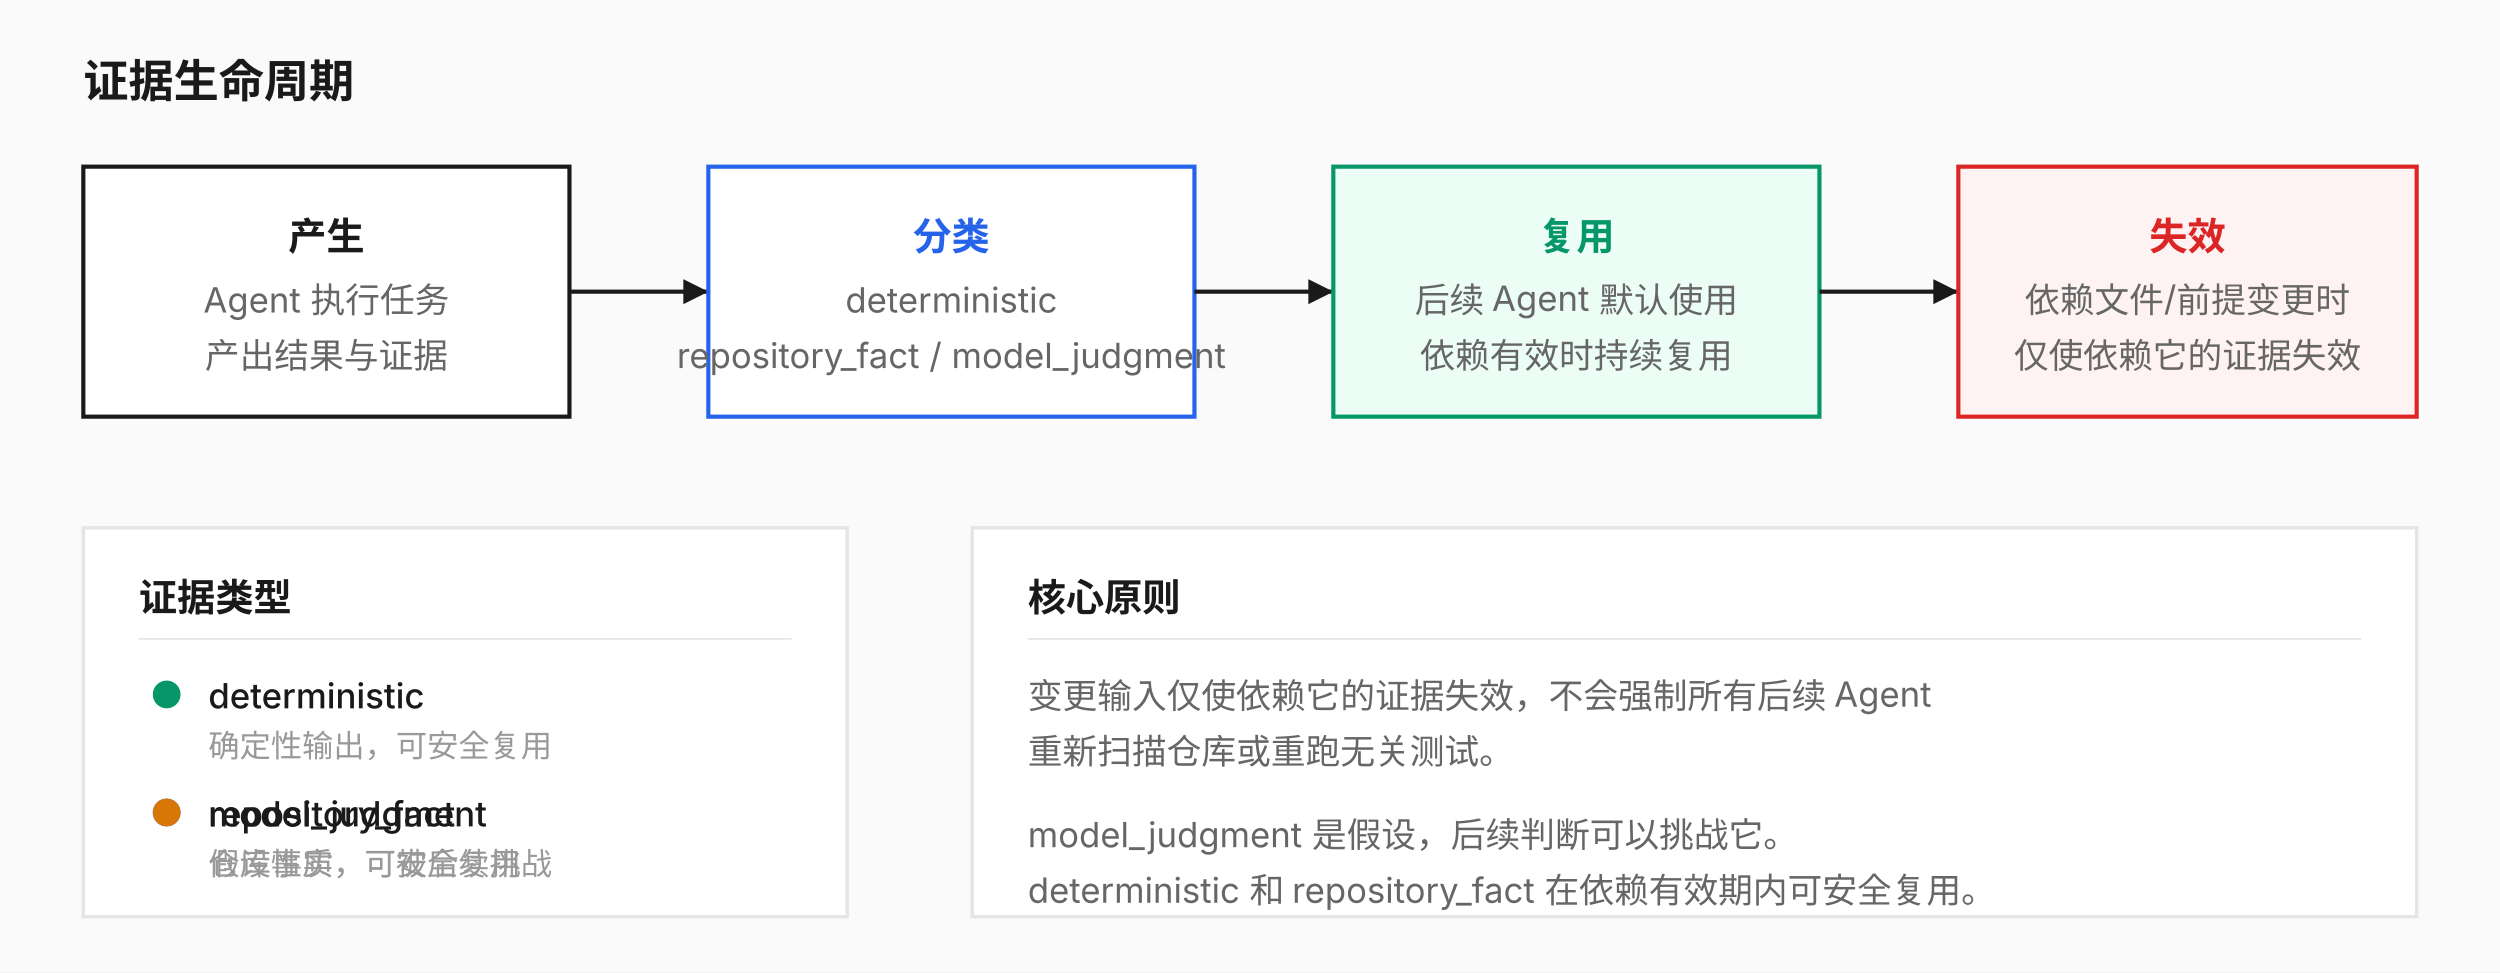
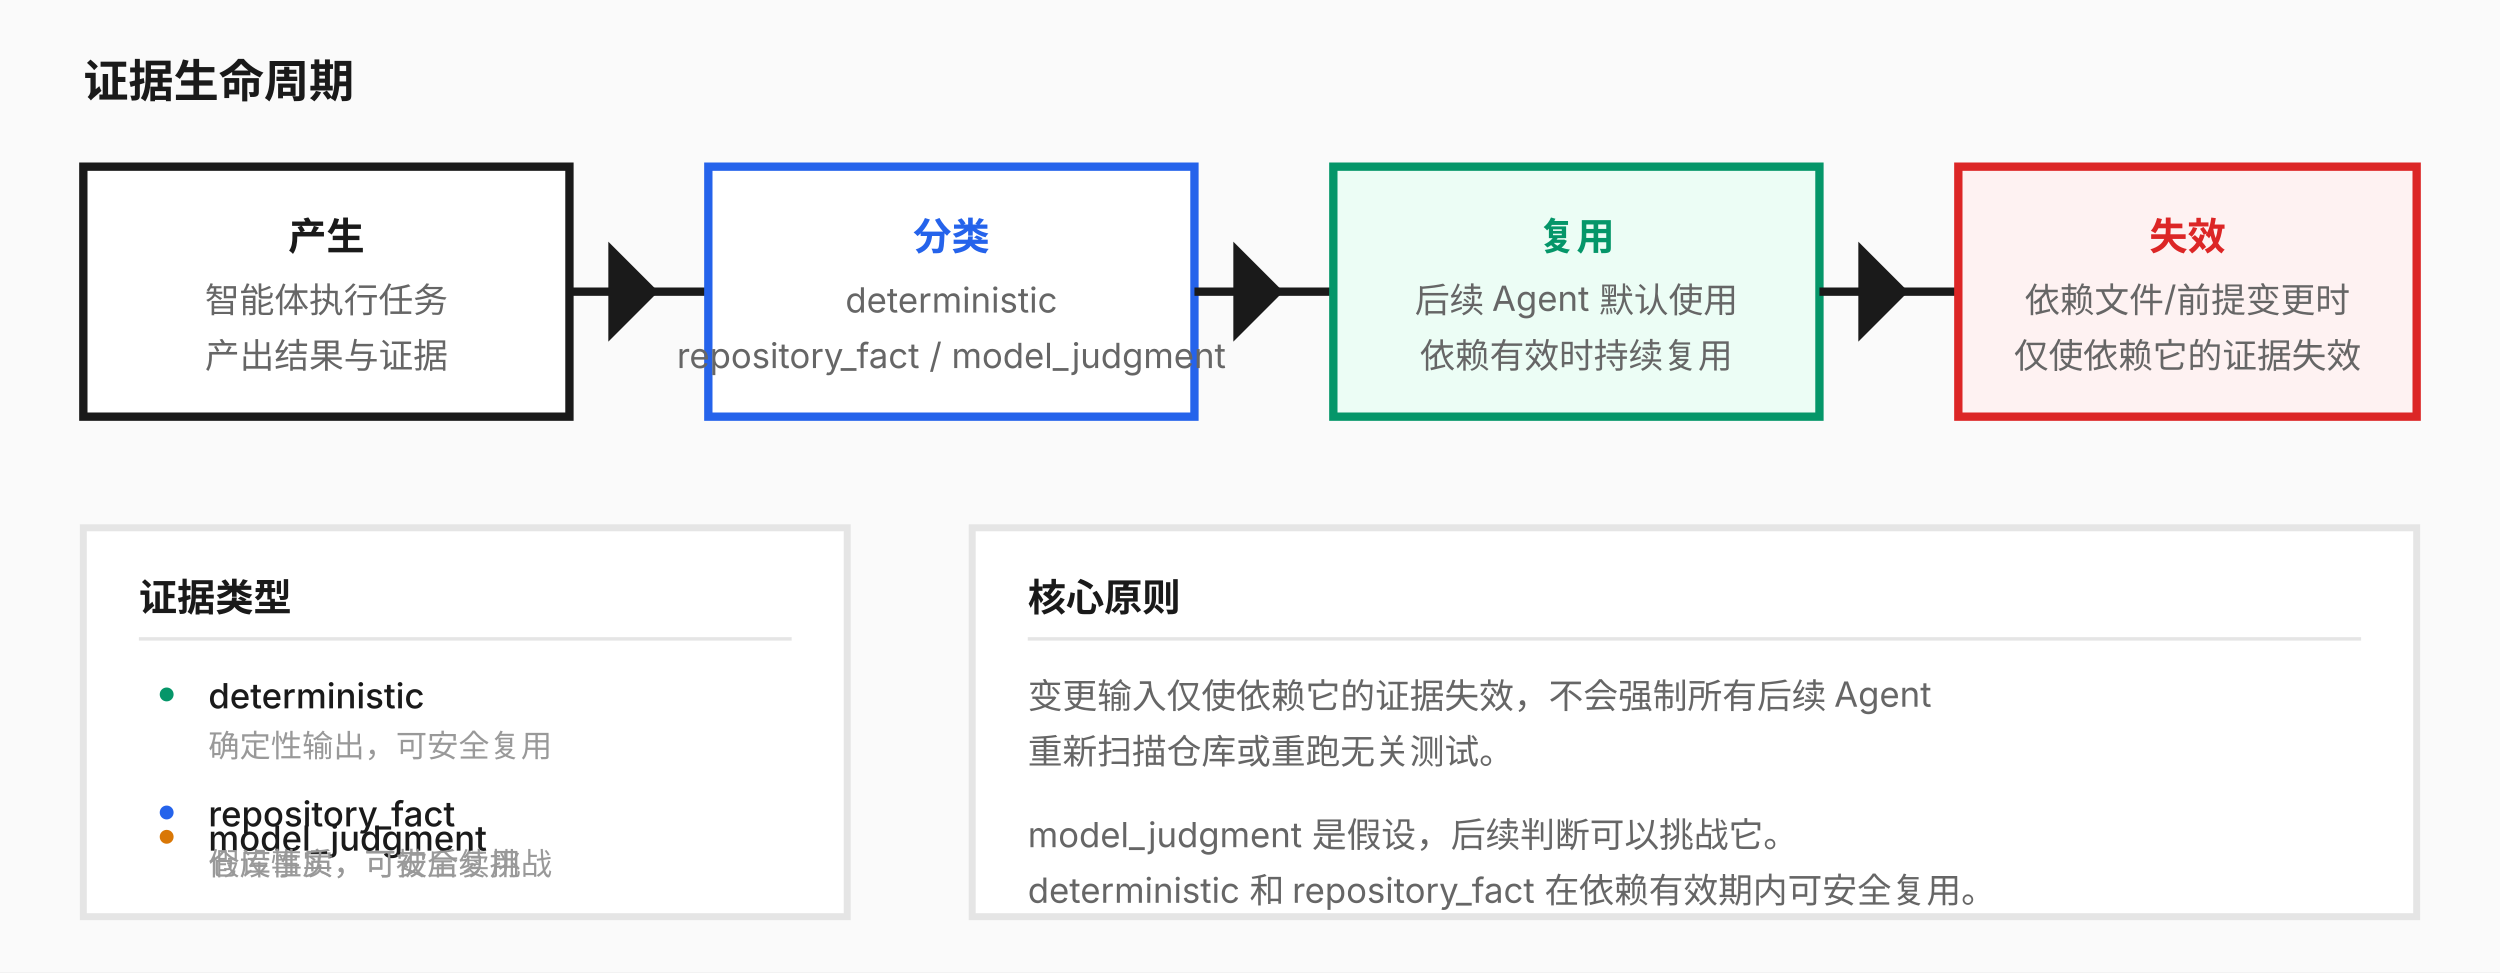
- <svg xmlns="http://www.w3.org/2000/svg" viewBox="0 0 720 280" fill="none" font-family="Inter, Helvetica, 'Noto Sans SC', sans-serif">
-   <rect width="720" height="280" fill="#fafafa" />
-   <text x="24" y="28" fill="#1a1a1a" font-size="13" font-weight="600">证据生命周期</text>
-   <rect x="24" y="48" width="140" height="72" rx="0" fill="#fff" stroke="#1a1a1a" stroke-width="1.2" />
-   <text x="94" y="72" text-anchor="middle" fill="#1a1a1a" font-size="11" font-weight="600">产生</text>
-   <text x="94" y="90" text-anchor="middle" fill="#666" font-size="10">Agent 执行任务</text>
-   <text x="94" y="106" text-anchor="middle" fill="#666" font-size="10">产出结果与证据</text>
-   <line x1="164" y1="84" x2="204" y2="84" stroke="#1a1a1a" stroke-width="1.2" marker-end="url(#e-arrow)" />
-   <rect x="204" y="48" width="140" height="72" rx="0" fill="#fff" stroke="#2563eb" stroke-width="1.2" />
-   <text x="274" y="72" text-anchor="middle" fill="#2563eb" font-size="11" font-weight="600">分类</text>
-   <text x="274" y="90" text-anchor="middle" fill="#666" font-size="10">deterministic</text>
-   <text x="274" y="106" text-anchor="middle" fill="#666" font-size="10">repository_fact / model_judgment</text>
-   <line x1="344" y1="84" x2="384" y2="84" stroke="#1a1a1a" stroke-width="1.2" marker-end="url(#e-arrow)" />
-   <rect x="384" y="48" width="140" height="72" rx="0" fill="#ecfdf5" stroke="#059669" stroke-width="1.2" />
-   <text x="454" y="72" text-anchor="middle" fill="#059669" font-size="11" font-weight="600">复用</text>
-   <text x="454" y="90" text-anchor="middle" fill="#666" font-size="10">后续 Agent 默认使用</text>
-   <text x="454" y="106" text-anchor="middle" fill="#666" font-size="10">依赖有效时持续复用</text>
-   <line x1="524" y1="84" x2="564" y2="84" stroke="#1a1a1a" stroke-width="1.2" marker-end="url(#e-arrow)" />
-   <rect x="564" y="48" width="132" height="72" rx="0" fill="#fef2f2" stroke="#dc2626" stroke-width="1.2" />
-   <text x="630" y="72" text-anchor="middle" fill="#dc2626" font-size="11" font-weight="600">失效</text>
-   <text x="630" y="90" text-anchor="middle" fill="#666" font-size="10">依赖文件/前提变更时</text>
-   <text x="630" y="106" text-anchor="middle" fill="#666" font-size="10">仅使依赖它的证据失效</text>
-   <rect x="24" y="152" width="220" height="112" rx="0" fill="#fff" stroke="#e5e5e5" stroke-width="1" />
-   <text x="40" y="176" fill="#1a1a1a" font-size="11" font-weight="600">证据类型</text>
-   <line x1="40" y1="184" x2="228" y2="184" stroke="#e5e5e5" stroke-width="0.5" />
-   <circle cx="48" cy="200" r="4" fill="#059669" />
-   <text x="60" y="204" fill="#1a1a1a" font-size="10" font-weight="500">deterministic</text>
-   <text x="60" y="218" fill="#999" font-size="9">确定性输出，可安全复用</text>
-   <circle cx="48" cy="234" r="4" fill="#2563eb" />
-   <text x="60" y="238" fill="#1a1a1a" font-size="10" font-weight="500">repository_fact</text>
-   <text x="60" y="252" fill="#999" font-size="9">仓库事实，可安全复用</text>
-   <circle cx="48" cy="248" r="4" fill="#d97706" transform="translate(0,-14)" />
-   <text x="60" y="252" fill="#1a1a1a" font-size="10" font-weight="500" transform="translate(0,-14)">model_judgment</text>
-   <text x="60" y="252" fill="#999" font-size="9" transform="translate(0,0)">假设性质，可被后续挑战</text>
-   <rect x="280" y="152" width="416" height="112" rx="0" fill="#fff" stroke="#e5e5e5" stroke-width="1" />
-   <text x="296" y="176" fill="#1a1a1a" font-size="11" font-weight="600">核心原则</text>
-   <line x1="296" y1="184" x2="680" y2="184" stroke="#e5e5e5" stroke-width="0.5" />
-   <text x="296" y="204" fill="#666" font-size="10">变更输入仅使依赖它的证据失效，不会强制所有后续 Agent</text>
-   <text x="296" y="220" fill="#666" font-size="10">重新扫描仓库或重跑无关测试。</text>
-   <text x="296" y="244" fill="#666" font-size="10">model_judgment 是假设，后续判断可以挑战它。</text>
-   <text x="296" y="260" fill="#666" font-size="10">deterministic 和 repository_fact 在依赖有效期内可安全复用。</text>
+ <svg xmlns="http://www.w3.org/2000/svg" viewBox="0 0 1440 560" fill="none" font-family="Inter, Helvetica, 'Noto Sans SC', sans-serif">
+   <rect width="1440" height="560" fill="#fafafa" />
+   <text x="48" y="56" fill="#1a1a1a" font-size="26" font-weight="600">证据生命周期</text>
+   <rect x="48" y="96" width="280" height="144" rx="0" fill="#fff" stroke="#1a1a1a" stroke-width="4.8" />
+   <text x="188" y="144" text-anchor="middle" fill="#1a1a1a" font-size="22" font-weight="600">产生</text>
+   <text x="188" y="180" text-anchor="middle" fill="#666" font-size="20">智能体执行任务</text>
+   <text x="188" y="212" text-anchor="middle" fill="#666" font-size="20">产出结果与证据</text>
+   <line x1="328" y1="168" x2="408" y2="168" stroke="#1a1a1a" stroke-width="4.8" marker-end="url(#e-arrow)" />
+   <rect x="408" y="96" width="280" height="144" rx="0" fill="#fff" stroke="#2563eb" stroke-width="4.8" />
+   <text x="548" y="144" text-anchor="middle" fill="#2563eb" font-size="22" font-weight="600">分类</text>
+   <text x="548" y="180" text-anchor="middle" fill="#666" font-size="20">deterministic</text>
+   <text x="548" y="212" text-anchor="middle" fill="#666" font-size="20">repository_fact / model_judgment</text>
+   <line x1="688" y1="168" x2="768" y2="168" stroke="#1a1a1a" stroke-width="4.8" marker-end="url(#e-arrow)" />
+   <rect x="768" y="96" width="280" height="144" rx="0" fill="#ecfdf5" stroke="#059669" stroke-width="4.8" />
+   <text x="908" y="144" text-anchor="middle" fill="#059669" font-size="22" font-weight="600">复用</text>
+   <text x="908" y="180" text-anchor="middle" fill="#666" font-size="20">后续 Agent 默认使用</text>
+   <text x="908" y="212" text-anchor="middle" fill="#666" font-size="20">依赖有效时持续复用</text>
+   <line x1="1048" y1="168" x2="1128" y2="168" stroke="#1a1a1a" stroke-width="4.8" marker-end="url(#e-arrow)" />
+   <rect x="1128" y="96" width="264" height="144" rx="0" fill="#fef2f2" stroke="#dc2626" stroke-width="4.8" />
+   <text x="1260" y="144" text-anchor="middle" fill="#dc2626" font-size="22" font-weight="600">失效</text>
+   <text x="1260" y="180" text-anchor="middle" fill="#666" font-size="20">依赖文件/前提变更时</text>
+   <text x="1260" y="212" text-anchor="middle" fill="#666" font-size="20">仅使依赖它的证据失效</text>
+   <rect x="48" y="304" width="440" height="224" rx="0" fill="#fff" stroke="#e5e5e5" stroke-width="4" />
+   <text x="80" y="352" fill="#1a1a1a" font-size="22" font-weight="600">证据类型</text>
+   <line x1="80" y1="368" x2="456" y2="368" stroke="#e5e5e5" stroke-width="2" />
+   <circle cx="96" cy="400" r="4" fill="#059669" />
+   <text x="120" y="408" fill="#1a1a1a" font-size="20" font-weight="500">deterministic</text>
+   <text x="120" y="436" fill="#999" font-size="18">确定性输出，可安全复用</text>
+   <circle cx="96" cy="468" r="4" fill="#2563eb" />
+   <text x="120" y="476" fill="#1a1a1a" font-size="20" font-weight="500">repository_fact</text>
+   <text x="120" y="504" fill="#999" font-size="18">仓库事实，可安全复用</text>
+   <circle cx="96" cy="496" r="4" fill="#d97706" transform="translate(0,-14)" />
+   <text x="120" y="504" fill="#1a1a1a" font-size="20" font-weight="500" transform="translate(0,-14)">model_judgment</text>
+   <text x="120" y="504" fill="#999" font-size="18" transform="translate(0,0)">假设性质，可被后续挑战</text>
+   <rect x="560" y="304" width="832" height="224" rx="0" fill="#fff" stroke="#e5e5e5" stroke-width="4" />
+   <text x="592" y="352" fill="#1a1a1a" font-size="22" font-weight="600">核心原则</text>
+   <line x1="592" y1="368" x2="1360" y2="368" stroke="#e5e5e5" stroke-width="2" />
+   <text x="592" y="408" fill="#666" font-size="20">变更输入仅使依赖它的证据失效，不会强制所有后续 Agent</text>
+   <text x="592" y="440" fill="#666" font-size="20">重新扫描仓库或重跑无关测试。</text>
+   <text x="592" y="488" fill="#666" font-size="20">model_judgment 是假设，后续判断可以挑战它。</text>
+   <text x="592" y="520" fill="#666" font-size="20">deterministic 和 repository_fact 在依赖有效期内可安全复用。</text>
  <defs>
-     <marker id="e-arrow" viewBox="0 0 8 8" refX="8" refY="4" markerWidth="6" markerHeight="6" orient="auto-start-reverse">
-       <path d="M0,0 L8,4 L0,8 Z" fill="#1a1a1a" />
+     <marker id="e-arrow" viewBox="0 0 16 16" refX="16" refY="8" markerWidth="12" markerHeight="12" orient="auto-start-reverse">
+       <path d="M0,0.0 L8,8.0 L0,16.0 Z" fill="#1a1a1a" />
    </marker>
  </defs>
</svg>
